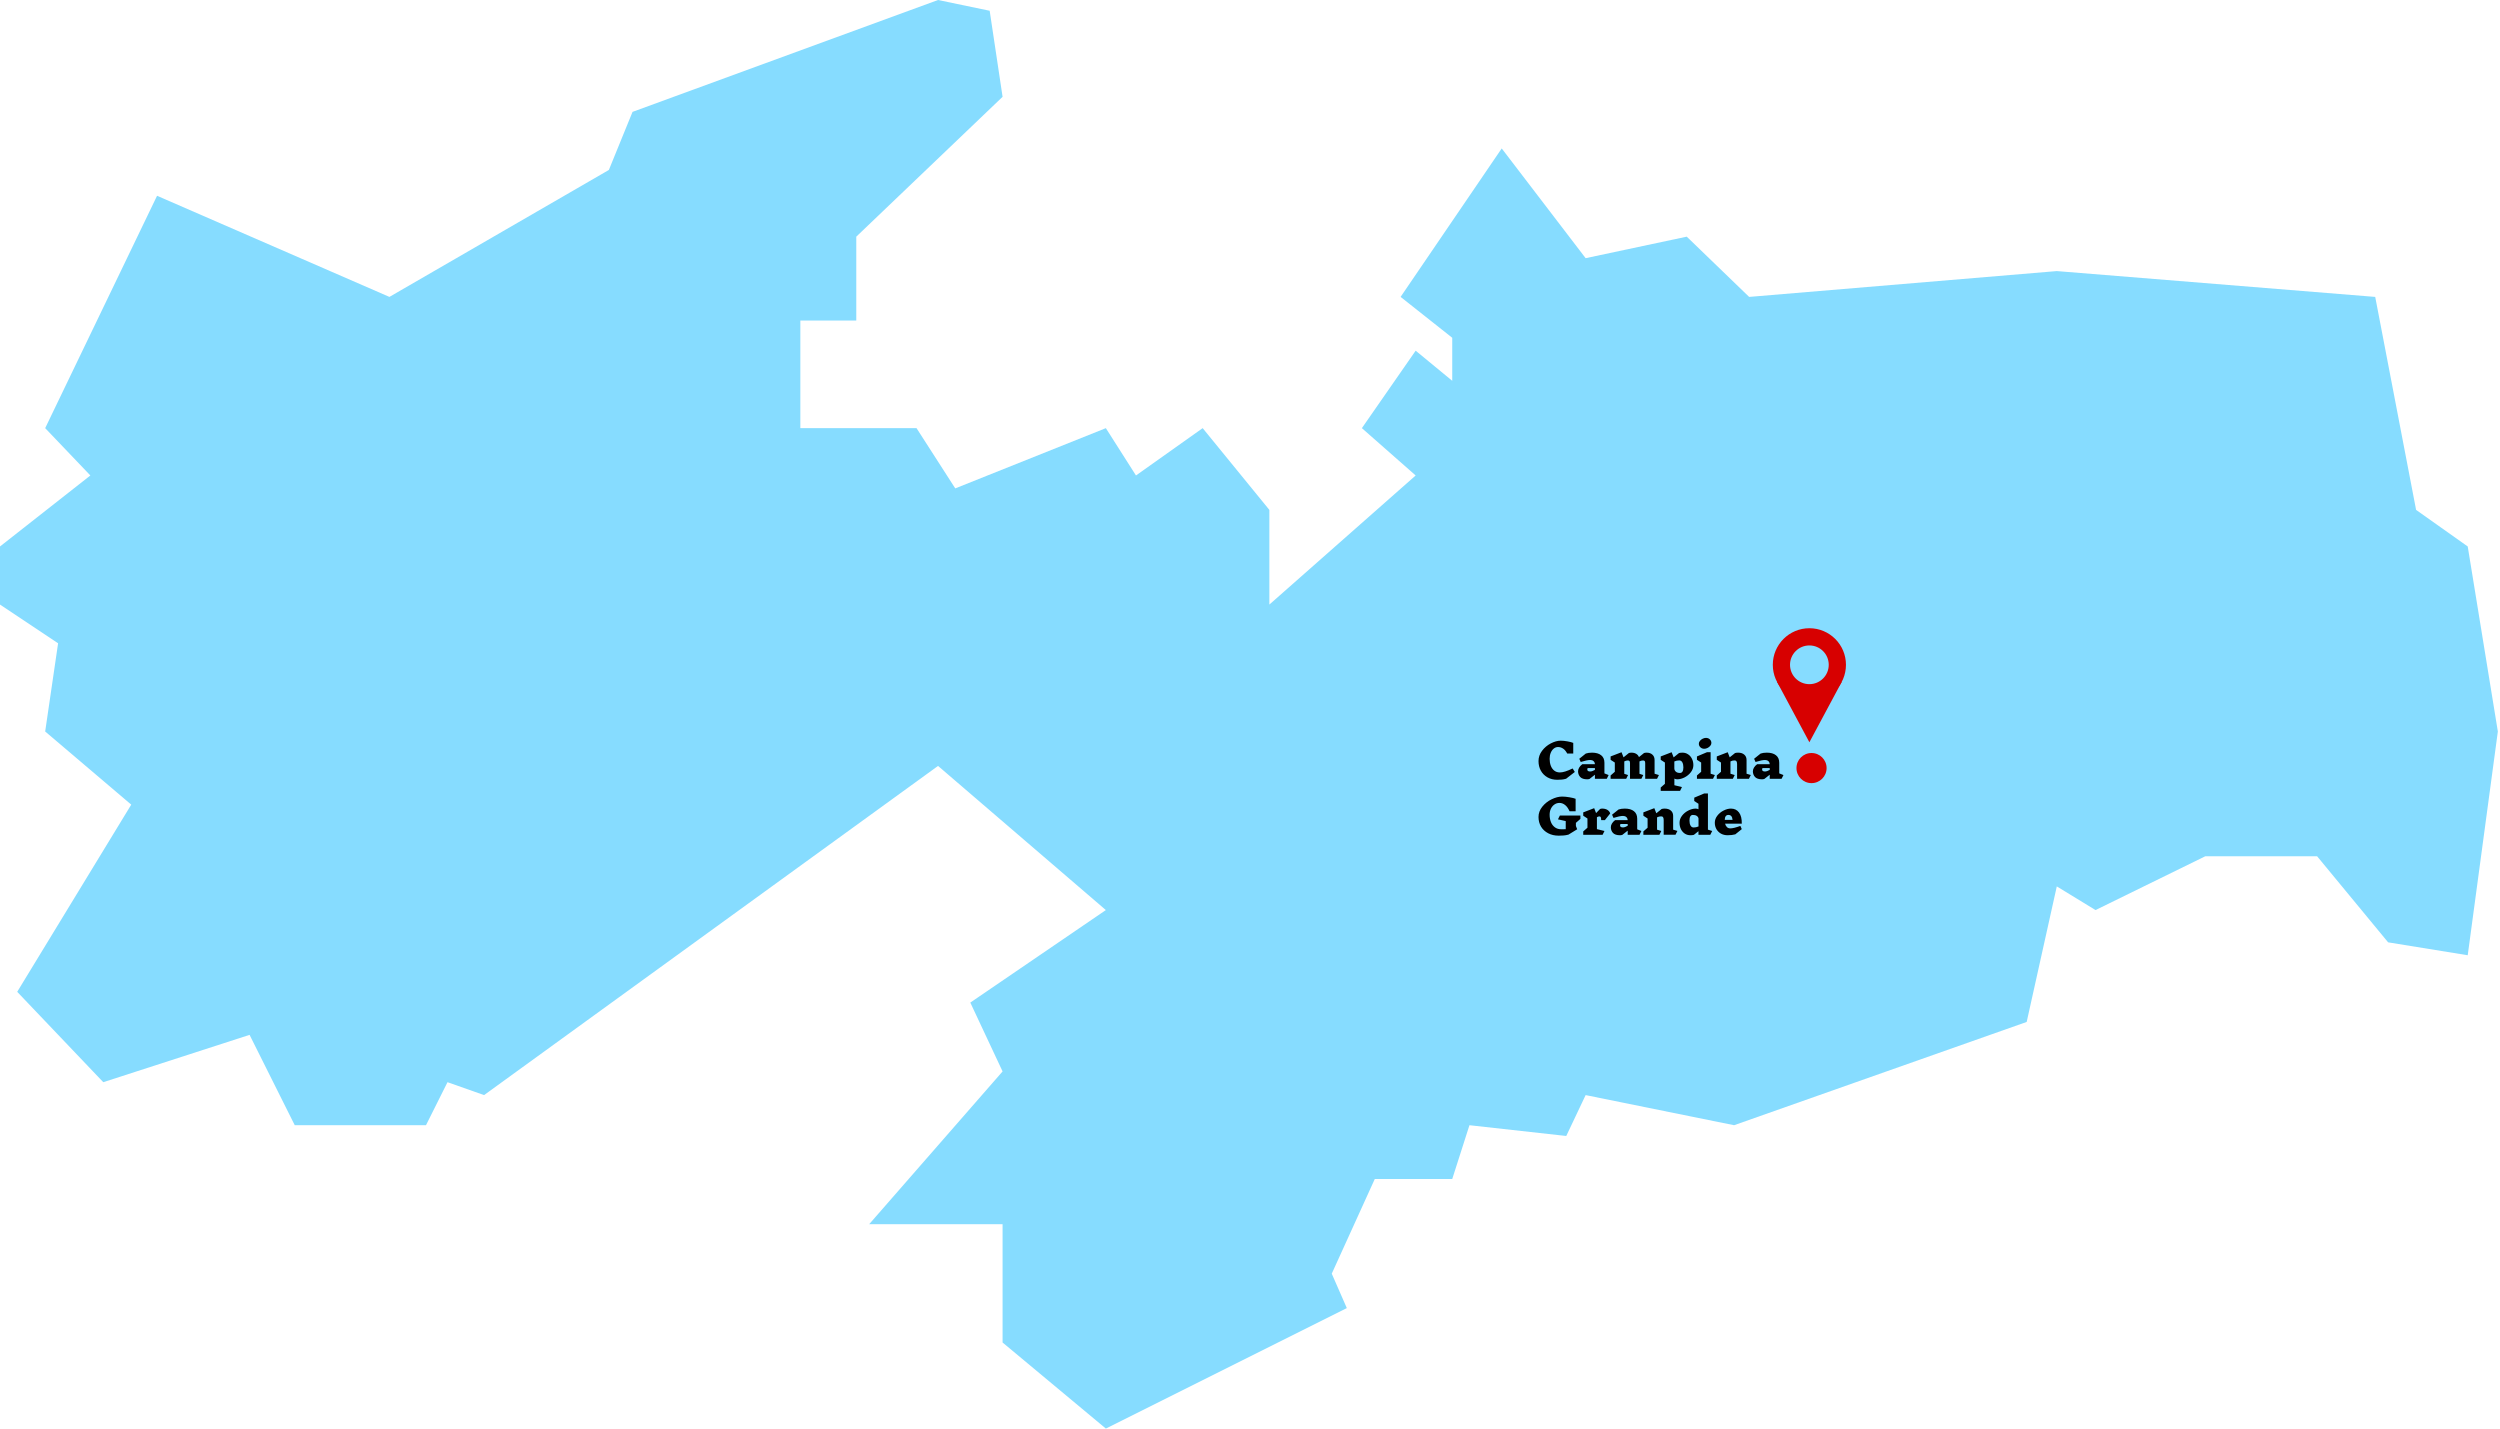
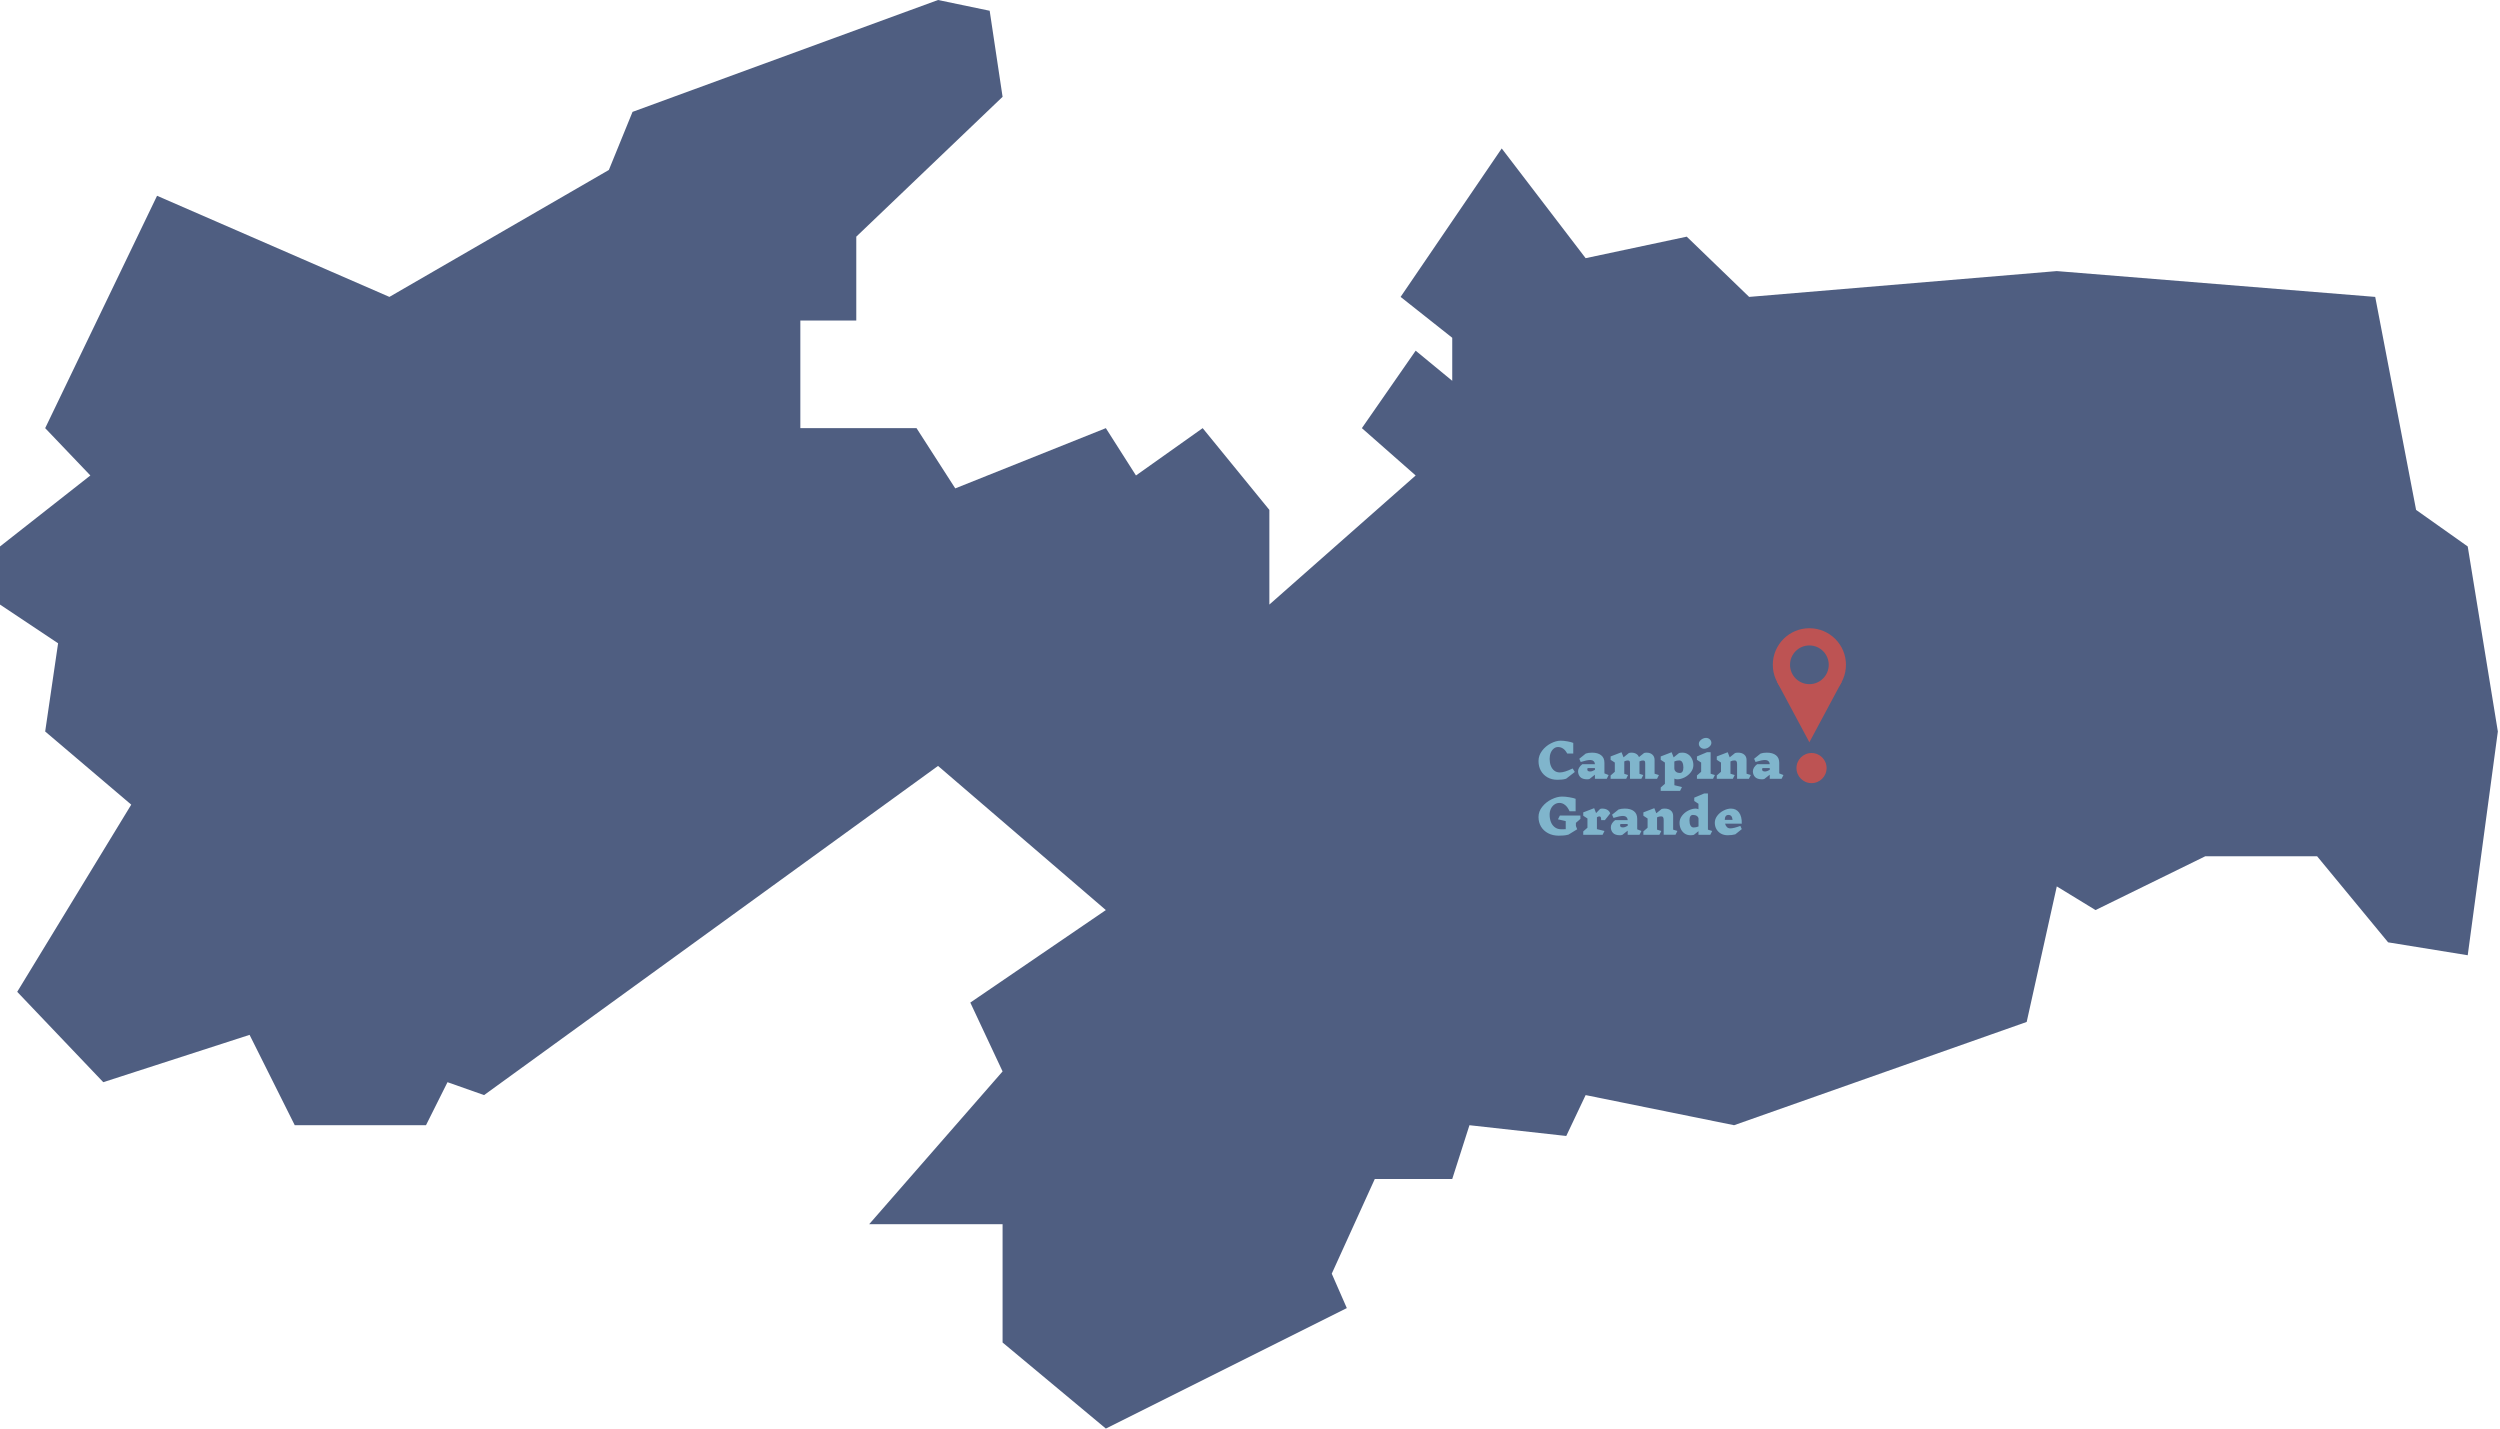
<svg xmlns="http://www.w3.org/2000/svg" width="581" height="332" viewBox="0 0 581 332" fill="none">
-   <path d="M555 219L573.5 222L580.5 170L573.5 127L561.5 118.5L552 69L478 63L406.5 69L392 55L368.5 60L349 34.5L325.5 69L337.5 78.5V88.5L329 81.5L316.5 99.5L329 110.5L295 140.5V118.5L279.5 99.5L264 110.5L257 99.5L222 113.5L213 99.5H186V74.5H199V55L233 22.5L230 2.5L218 0L147 26L141.5 39.5L90.5 69L36.5 45.5L10.5 99.5L21 110.5L0 127V140.5L13.5 149.5L10.5 170L30.5 187L4 230.5L24 251.5L58 240.5L68.5 261.5H99L104 251.5L112.5 254.5L218 178L257 211.5L225.5 233L233 249L202 284.5H233V312L257 332L313 304L309.5 296L319.5 274H337.5L341.5 261.5L364 264L368.5 254.5L403 261.5L471 237.5L478 206L487 211.5L512.5 199H538.5L555 219Z" fill="#86DCFF" />
-   <path d="M424.5 178.5C424.5 180.433 422.933 182 421 182C419.067 182 417.5 180.433 417.5 178.5C417.5 176.567 419.067 175 421 175C422.933 175 424.5 176.567 424.5 178.5Z" fill="#D70000" />
-   <path d="M362.72 172.134C363.175 172.134 363.703 172.189 364.304 172.299C364.905 172.409 365.345 172.526 365.624 172.651V175.115H364.216C363.945 174.594 363.626 174.213 363.259 173.971C362.9 173.729 362.507 173.608 362.082 173.608C361.723 173.608 361.393 173.729 361.092 173.971C360.799 174.206 360.564 174.532 360.388 174.95C360.219 175.368 360.135 175.834 360.135 176.347C360.135 176.926 360.223 177.458 360.399 177.942C360.575 178.419 360.843 178.8 361.202 179.086C361.561 179.372 362.005 179.515 362.533 179.515C363.23 179.515 364.212 179.207 365.481 178.591L365.987 179.405L363.963 180.978C363.611 181.081 363.274 181.147 362.951 181.176C362.636 181.205 362.291 181.22 361.917 181.22C361.059 181.22 360.3 181.033 359.64 180.659C358.98 180.285 358.467 179.772 358.1 179.119C357.733 178.459 357.55 177.711 357.55 176.875C357.55 176.017 357.821 175.225 358.364 174.499C358.914 173.766 359.592 173.19 360.399 172.772C361.213 172.347 361.987 172.134 362.72 172.134ZM373.408 181H370.658V180.043L369.415 181.022C369.269 181.081 369.085 181.11 368.865 181.11C368.117 181.11 367.575 180.93 367.237 180.571C366.907 180.204 366.742 179.764 366.742 179.251C366.742 178.958 366.827 178.672 366.995 178.393C367.164 178.107 367.41 177.843 367.732 177.601H370.658C370.636 177.278 370.526 177.036 370.328 176.875C370.13 176.706 369.881 176.622 369.58 176.622C369.074 176.622 368.334 176.776 367.358 177.084L367.028 176.336L368.535 175.126C368.939 174.987 369.423 174.917 369.987 174.917C370.897 174.917 371.604 175.119 372.11 175.522C372.616 175.918 372.869 176.501 372.869 177.271V179.735L373.848 180.12L373.408 181ZM369.536 179.295C369.859 179.295 370.233 179.17 370.658 178.921V178.492H368.986C368.95 178.558 368.924 178.617 368.909 178.668C368.895 178.712 368.887 178.771 368.887 178.844C368.887 178.983 368.942 179.093 369.052 179.174C369.17 179.255 369.335 179.295 369.547 179.295H369.536ZM385.095 181H382.345V177.381C382.345 177.139 382.308 176.97 382.235 176.875C382.162 176.78 382.03 176.732 381.839 176.732C381.56 176.732 381.285 176.805 381.014 176.952V179.834L381.894 180.12L381.454 181H378.814V177.381C378.814 177.139 378.777 176.97 378.704 176.875C378.631 176.78 378.499 176.732 378.308 176.732C378.029 176.732 377.754 176.805 377.483 176.952V179.834L378.363 180.12L377.923 181H374.304V180.219L375.283 179.361V177.216L374.304 176.578V175.797L376.845 174.818L377.307 176.006L378.55 175.005C378.711 174.946 378.913 174.917 379.155 174.917C379.588 174.917 379.954 175.009 380.255 175.192C380.556 175.368 380.768 175.621 380.893 175.951L382.07 175.005C382.231 174.946 382.433 174.917 382.675 174.917C383.24 174.917 383.687 175.071 384.017 175.379C384.354 175.68 384.523 176.09 384.523 176.611V179.812L385.535 180.12L385.095 181ZM389.776 181.11C389.542 181.11 389.325 181.055 389.127 180.945V182.485L390.887 182.914L390.447 183.794H385.948V183.013L386.927 182.155V177.216L385.948 176.578V175.797L388.489 174.818L388.951 176.017L390.205 175.005C390.44 174.946 390.708 174.917 391.008 174.917C391.492 174.917 391.925 175.045 392.306 175.302C392.695 175.551 392.996 175.9 393.208 176.347C393.428 176.787 393.538 177.278 393.538 177.821C393.538 178.408 393.344 178.954 392.955 179.46C392.567 179.966 392.079 180.369 391.492 180.67C390.906 180.963 390.337 181.11 389.787 181.11H389.776ZM390.238 176.721C389.842 176.721 389.468 176.802 389.116 176.963V178.558C389.116 178.866 389.23 179.123 389.457 179.328C389.685 179.533 390.004 179.636 390.414 179.636C390.95 179.636 391.217 179.203 391.217 178.338C391.217 177.861 391.137 177.473 390.975 177.172C390.814 176.871 390.572 176.721 390.249 176.721H390.238ZM398.099 181H394.37V180.219L395.349 179.361V177.216L394.37 176.578V175.797L396.691 174.818H397.549V179.812L398.539 180.12L398.099 181ZM396.46 171.485C396.827 171.485 397.128 171.599 397.362 171.826C397.604 172.053 397.725 172.336 397.725 172.673C397.725 172.908 397.637 173.128 397.461 173.333C397.293 173.538 397.08 173.703 396.823 173.828C396.567 173.953 396.317 174.015 396.075 174.015C395.716 174.015 395.415 173.901 395.173 173.674C394.931 173.447 394.81 173.168 394.81 172.838C394.81 172.603 394.895 172.383 395.063 172.178C395.239 171.965 395.456 171.797 395.712 171.672C395.969 171.547 396.218 171.485 396.46 171.485ZM406.448 180.989H403.698V177.59C403.698 177.275 403.65 177.051 403.555 176.919C403.467 176.787 403.309 176.721 403.082 176.721C402.766 176.721 402.458 176.798 402.158 176.952V179.812L403.148 180.12L402.708 181H398.979V180.219L399.958 179.361V177.216L398.979 176.578V175.797L401.52 174.818L401.982 176.006L403.225 175.005C403.423 174.946 403.661 174.917 403.94 174.917C404.541 174.917 405.018 175.071 405.37 175.379C405.722 175.68 405.898 176.09 405.898 176.611V179.812L406.888 180.109L406.448 180.989ZM414.035 181H411.285V180.043L410.042 181.022C409.896 181.081 409.712 181.11 409.492 181.11C408.744 181.11 408.202 180.93 407.864 180.571C407.534 180.204 407.369 179.764 407.369 179.251C407.369 178.958 407.454 178.672 407.622 178.393C407.791 178.107 408.037 177.843 408.359 177.601H411.285C411.263 177.278 411.153 177.036 410.955 176.875C410.757 176.706 410.508 176.622 410.207 176.622C409.701 176.622 408.961 176.776 407.985 177.084L407.655 176.336L409.162 175.126C409.566 174.987 410.05 174.917 410.614 174.917C411.524 174.917 412.231 175.119 412.737 175.522C413.243 175.918 413.496 176.501 413.496 177.271V179.735L414.475 180.12L414.035 181ZM410.163 179.295C410.486 179.295 410.86 179.17 411.285 178.921V178.492H409.613C409.577 178.558 409.551 178.617 409.536 178.668C409.522 178.712 409.514 178.771 409.514 178.844C409.514 178.983 409.569 179.093 409.679 179.174C409.797 179.255 409.962 179.295 410.174 179.295H410.163Z" fill="black" />
-   <path d="M366.24 191.954L366.537 192.724L364.513 193.967C364.124 194.07 363.75 194.136 363.391 194.165C363.039 194.194 362.658 194.209 362.247 194.209C361.323 194.209 360.505 194.022 359.794 193.648C359.083 193.274 358.529 192.761 358.133 192.108C357.744 191.448 357.55 190.7 357.55 189.864C357.55 189.006 357.84 188.214 358.419 187.488C359.006 186.755 359.728 186.179 360.586 185.761C361.451 185.336 362.273 185.123 363.05 185.123C363.534 185.123 364.099 185.178 364.744 185.288C365.397 185.398 365.873 185.515 366.174 185.64V188.544H364.766C364.465 187.869 364.113 187.378 363.71 187.07C363.314 186.755 362.881 186.597 362.412 186.597C361.994 186.597 361.609 186.718 361.257 186.96C360.912 187.195 360.637 187.521 360.432 187.939C360.234 188.357 360.135 188.823 360.135 189.336C360.135 189.959 360.234 190.528 360.432 191.041C360.63 191.547 360.934 191.954 361.345 192.262C361.756 192.57 362.262 192.724 362.863 192.724H363.204C363.49 192.724 363.714 192.717 363.875 192.702V190.821L362.071 190.414L362.511 189.534H367.285V190.315L366.24 191.228V191.954ZM371.718 189.732C371.512 189.732 371.314 189.798 371.124 189.93V192.691L372.884 193.12L372.444 194H367.945V193.219L368.924 192.361V190.216L367.945 189.578V188.797L370.486 187.818L370.926 188.962L371.861 188.005C371.993 187.946 372.158 187.917 372.356 187.917C372.832 187.917 373.232 188.016 373.555 188.214C373.877 188.412 374.097 188.687 374.215 189.039L372.972 190.601H372.114C372.114 190.286 372.084 190.062 372.026 189.93C371.967 189.798 371.864 189.732 371.718 189.732ZM381.025 194H378.275V193.043L377.032 194.022C376.885 194.081 376.702 194.11 376.482 194.11C375.734 194.11 375.191 193.93 374.854 193.571C374.524 193.204 374.359 192.764 374.359 192.251C374.359 191.958 374.443 191.672 374.612 191.393C374.78 191.107 375.026 190.843 375.349 190.601H378.275C378.253 190.278 378.143 190.036 377.945 189.875C377.747 189.706 377.497 189.622 377.197 189.622C376.691 189.622 375.95 189.776 374.975 190.084L374.645 189.336L376.152 188.126C376.555 187.987 377.039 187.917 377.604 187.917C378.513 187.917 379.221 188.119 379.727 188.522C380.233 188.918 380.486 189.501 380.486 190.271V192.735L381.465 193.12L381.025 194ZM377.153 192.295C377.475 192.295 377.849 192.17 378.275 191.921V191.492H376.603C376.566 191.558 376.54 191.617 376.526 191.668C376.511 191.712 376.504 191.771 376.504 191.844C376.504 191.983 376.559 192.093 376.669 192.174C376.786 192.255 376.951 192.295 377.164 192.295H377.153ZM389.389 193.989H386.639V190.59C386.639 190.275 386.591 190.051 386.496 189.919C386.408 189.787 386.25 189.721 386.023 189.721C385.708 189.721 385.4 189.798 385.099 189.952V192.812L386.089 193.12L385.649 194H381.92V193.219L382.899 192.361V190.216L381.92 189.578V188.797L384.461 187.818L384.923 189.006L386.166 188.005C386.364 187.946 386.602 187.917 386.881 187.917C387.482 187.917 387.959 188.071 388.311 188.379C388.663 188.68 388.839 189.09 388.839 189.611V192.812L389.829 193.109L389.389 193.989ZM397.474 194H394.724V193.164L393.657 194.022C393.423 194.081 393.155 194.11 392.854 194.11C392.37 194.11 391.934 193.985 391.545 193.736C391.164 193.479 390.863 193.131 390.643 192.691C390.431 192.244 390.324 191.749 390.324 191.206C390.324 190.619 390.519 190.073 390.907 189.567C391.296 189.061 391.784 188.661 392.37 188.368C392.957 188.067 393.525 187.917 394.075 187.917C394.303 187.917 394.519 187.968 394.724 188.071V186.795L393.745 186.157V185.376L396.066 184.397H396.924V192.812L397.914 193.12L397.474 194ZM393.613 192.306C394.009 192.306 394.383 192.225 394.735 192.064V190.216C394.691 189.974 394.559 189.776 394.339 189.622C394.119 189.468 393.819 189.391 393.437 189.391C392.902 189.391 392.634 189.824 392.634 190.689C392.634 191.166 392.715 191.554 392.876 191.855C393.038 192.156 393.28 192.306 393.602 192.306H393.613ZM402.261 187.917C403.075 187.917 403.705 188.221 404.153 188.83C404.6 189.439 404.813 190.304 404.791 191.426H400.908C400.996 191.763 401.142 192.031 401.348 192.229C401.553 192.42 401.813 192.515 402.129 192.515C402.649 192.515 403.427 192.324 404.461 191.943L404.791 192.691L403.284 193.901C402.785 194.04 402.187 194.11 401.491 194.11C400.919 194.11 400.405 193.985 399.951 193.736C399.503 193.479 399.151 193.131 398.895 192.691C398.645 192.244 398.521 191.749 398.521 191.206C398.521 190.619 398.715 190.073 399.104 189.567C399.492 189.061 399.98 188.661 400.567 188.368C401.153 188.067 401.722 187.917 402.272 187.917H402.261ZM401.678 189.391C401.406 189.391 401.201 189.486 401.062 189.677C400.922 189.86 400.845 190.146 400.831 190.535H402.646C402.609 190.146 402.514 189.86 402.36 189.677C402.206 189.486 401.975 189.391 401.667 189.391H401.678Z" fill="black" />
-   <path d="M413 158.5H428L420.5 172.5L413 158.5Z" fill="#D70000" />
-   <circle cx="420.5" cy="154.5" r="8.5" fill="#D70000" />
-   <path d="M425 154.5C425 156.985 422.985 159 420.5 159C418.015 159 416 156.985 416 154.5C416 152.015 418.015 150 420.5 150C422.985 150 425 152.015 425 154.5Z" fill="#86DCFF" />
+   <path d="M555 219L573.5 222L580.5 170L573.5 127L561.5 118.5L552 69L478 63L406.5 69L392 55L368.5 60L349 34.5L325.5 69L337.5 78.5V88.5L329 81.5L316.5 99.5L329 110.5L295 140.5V118.5L279.5 99.5L264 110.5L257 99.5L222 113.5L213 99.5H186V74.5H199V55L233 22.5L230 2.5L218 0L147 26L141.5 39.5L90.5 69L36.5 45.5L10.5 99.5L21 110.5L0 127V140.5L13.5 149.5L10.5 170L30.5 187L4 230.5L24 251.5L58 240.5L68.5 261.5H99L104 251.5L112.5 254.5L218 178L257 211.5L225.5 233L233 249L202 284.5H233V312L257 332L313 304L309.5 296L319.5 274H337.5L341.5 261.5L364 264L368.5 254.5L403 261.5L471 237.5L478 206L487 211.5L512.5 199H538.5L555 219Z" fill="#4F5E81" />
+   <path d="M424.5 178.5C424.5 180.433 422.933 182 421 182C419.067 182 417.5 180.433 417.5 178.5C417.5 176.567 419.067 175 421 175C422.933 175 424.5 176.567 424.5 178.5Z" fill="#BD5353" />
+   <path d="M362.72 172.134C363.175 172.134 363.703 172.189 364.304 172.299C364.905 172.409 365.345 172.526 365.624 172.651V175.115H364.216C363.945 174.594 363.626 174.213 363.259 173.971C362.9 173.729 362.507 173.608 362.082 173.608C361.723 173.608 361.393 173.729 361.092 173.971C360.799 174.206 360.564 174.532 360.388 174.95C360.219 175.368 360.135 175.834 360.135 176.347C360.135 176.926 360.223 177.458 360.399 177.942C360.575 178.419 360.843 178.8 361.202 179.086C361.561 179.372 362.005 179.515 362.533 179.515C363.23 179.515 364.212 179.207 365.481 178.591L365.987 179.405L363.963 180.978C363.611 181.081 363.274 181.147 362.951 181.176C362.636 181.205 362.291 181.22 361.917 181.22C361.059 181.22 360.3 181.033 359.64 180.659C358.98 180.285 358.467 179.772 358.1 179.119C357.733 178.459 357.55 177.711 357.55 176.875C357.55 176.017 357.821 175.225 358.364 174.499C358.914 173.766 359.592 173.19 360.399 172.772C361.213 172.347 361.987 172.134 362.72 172.134ZM373.408 181H370.658V180.043L369.415 181.022C369.269 181.081 369.085 181.11 368.865 181.11C368.117 181.11 367.575 180.93 367.237 180.571C366.907 180.204 366.742 179.764 366.742 179.251C366.742 178.958 366.827 178.672 366.995 178.393C367.164 178.107 367.41 177.843 367.732 177.601H370.658C370.636 177.278 370.526 177.036 370.328 176.875C370.13 176.706 369.881 176.622 369.58 176.622C369.074 176.622 368.334 176.776 367.358 177.084L367.028 176.336L368.535 175.126C368.939 174.987 369.423 174.917 369.987 174.917C370.897 174.917 371.604 175.119 372.11 175.522C372.616 175.918 372.869 176.501 372.869 177.271V179.735L373.848 180.12L373.408 181ZM369.536 179.295C369.859 179.295 370.233 179.17 370.658 178.921V178.492H368.986C368.95 178.558 368.924 178.617 368.909 178.668C368.895 178.712 368.887 178.771 368.887 178.844C368.887 178.983 368.942 179.093 369.052 179.174C369.17 179.255 369.335 179.295 369.547 179.295H369.536ZM385.095 181H382.345V177.381C382.345 177.139 382.308 176.97 382.235 176.875C382.162 176.78 382.03 176.732 381.839 176.732C381.56 176.732 381.285 176.805 381.014 176.952V179.834L381.894 180.12L381.454 181H378.814V177.381C378.814 177.139 378.777 176.97 378.704 176.875C378.631 176.78 378.499 176.732 378.308 176.732C378.029 176.732 377.754 176.805 377.483 176.952V179.834L378.363 180.12L377.923 181H374.304V180.219L375.283 179.361V177.216L374.304 176.578V175.797L376.845 174.818L377.307 176.006L378.55 175.005C378.711 174.946 378.913 174.917 379.155 174.917C379.588 174.917 379.954 175.009 380.255 175.192C380.556 175.368 380.768 175.621 380.893 175.951L382.07 175.005C382.231 174.946 382.433 174.917 382.675 174.917C383.24 174.917 383.687 175.071 384.017 175.379C384.354 175.68 384.523 176.09 384.523 176.611V179.812L385.535 180.12L385.095 181ZM389.776 181.11C389.542 181.11 389.325 181.055 389.127 180.945V182.485L390.887 182.914L390.447 183.794H385.948V183.013L386.927 182.155V177.216L385.948 176.578V175.797L388.489 174.818L388.951 176.017L390.205 175.005C390.44 174.946 390.708 174.917 391.008 174.917C391.492 174.917 391.925 175.045 392.306 175.302C392.695 175.551 392.996 175.9 393.208 176.347C393.428 176.787 393.538 177.278 393.538 177.821C393.538 178.408 393.344 178.954 392.955 179.46C392.567 179.966 392.079 180.369 391.492 180.67C390.906 180.963 390.337 181.11 389.787 181.11H389.776ZM390.238 176.721C389.842 176.721 389.468 176.802 389.116 176.963V178.558C389.116 178.866 389.23 179.123 389.457 179.328C389.685 179.533 390.004 179.636 390.414 179.636C390.95 179.636 391.217 179.203 391.217 178.338C391.217 177.861 391.137 177.473 390.975 177.172C390.814 176.871 390.572 176.721 390.249 176.721H390.238ZM398.099 181H394.37V180.219L395.349 179.361V177.216L394.37 176.578V175.797L396.691 174.818H397.549V179.812L398.539 180.12L398.099 181ZM396.46 171.485C396.827 171.485 397.128 171.599 397.362 171.826C397.604 172.053 397.725 172.336 397.725 172.673C397.725 172.908 397.637 173.128 397.461 173.333C397.293 173.538 397.08 173.703 396.823 173.828C396.567 173.953 396.317 174.015 396.075 174.015C395.716 174.015 395.415 173.901 395.173 173.674C394.931 173.447 394.81 173.168 394.81 172.838C394.81 172.603 394.895 172.383 395.063 172.178C395.239 171.965 395.456 171.797 395.712 171.672C395.969 171.547 396.218 171.485 396.46 171.485ZM406.448 180.989H403.698V177.59C403.698 177.275 403.65 177.051 403.555 176.919C403.467 176.787 403.309 176.721 403.082 176.721C402.766 176.721 402.458 176.798 402.158 176.952V179.812L403.148 180.12L402.708 181H398.979V180.219L399.958 179.361V177.216L398.979 176.578V175.797L401.52 174.818L401.982 176.006L403.225 175.005C403.423 174.946 403.661 174.917 403.94 174.917C404.541 174.917 405.018 175.071 405.37 175.379C405.722 175.68 405.898 176.09 405.898 176.611V179.812L406.888 180.109L406.448 180.989ZM414.035 181H411.285V180.043L410.042 181.022C409.896 181.081 409.712 181.11 409.492 181.11C408.744 181.11 408.202 180.93 407.864 180.571C407.534 180.204 407.369 179.764 407.369 179.251C407.369 178.958 407.454 178.672 407.622 178.393C407.791 178.107 408.037 177.843 408.359 177.601H411.285C411.263 177.278 411.153 177.036 410.955 176.875C410.757 176.706 410.508 176.622 410.207 176.622C409.701 176.622 408.961 176.776 407.985 177.084L407.655 176.336L409.162 175.126C409.566 174.987 410.05 174.917 410.614 174.917C411.524 174.917 412.231 175.119 412.737 175.522C413.243 175.918 413.496 176.501 413.496 177.271V179.735L414.475 180.12L414.035 181ZM410.163 179.295C410.486 179.295 410.86 179.17 411.285 178.921V178.492H409.613C409.577 178.558 409.551 178.617 409.536 178.668C409.522 178.712 409.514 178.771 409.514 178.844C409.514 178.983 409.569 179.093 409.679 179.174C409.797 179.255 409.962 179.295 410.174 179.295H410.163Z" fill="#80B5CC" />
+   <path d="M366.24 191.954L366.537 192.724L364.513 193.967C364.124 194.07 363.75 194.136 363.391 194.165C363.039 194.194 362.658 194.209 362.247 194.209C361.323 194.209 360.505 194.022 359.794 193.648C359.083 193.274 358.529 192.761 358.133 192.108C357.744 191.448 357.55 190.7 357.55 189.864C357.55 189.006 357.84 188.214 358.419 187.488C359.006 186.755 359.728 186.179 360.586 185.761C361.451 185.336 362.273 185.123 363.05 185.123C363.534 185.123 364.099 185.178 364.744 185.288C365.397 185.398 365.873 185.515 366.174 185.64V188.544H364.766C364.465 187.869 364.113 187.378 363.71 187.07C363.314 186.755 362.881 186.597 362.412 186.597C361.994 186.597 361.609 186.718 361.257 186.96C360.912 187.195 360.637 187.521 360.432 187.939C360.234 188.357 360.135 188.823 360.135 189.336C360.135 189.959 360.234 190.528 360.432 191.041C360.63 191.547 360.934 191.954 361.345 192.262C361.756 192.57 362.262 192.724 362.863 192.724H363.204C363.49 192.724 363.714 192.717 363.875 192.702V190.821L362.071 190.414L362.511 189.534H367.285V190.315L366.24 191.228V191.954ZM371.718 189.732C371.512 189.732 371.314 189.798 371.124 189.93V192.691L372.884 193.12L372.444 194H367.945V193.219L368.924 192.361V190.216L367.945 189.578V188.797L370.486 187.818L370.926 188.962L371.861 188.005C371.993 187.946 372.158 187.917 372.356 187.917C372.832 187.917 373.232 188.016 373.555 188.214C373.877 188.412 374.097 188.687 374.215 189.039L372.972 190.601H372.114C372.114 190.286 372.084 190.062 372.026 189.93C371.967 189.798 371.864 189.732 371.718 189.732ZM381.025 194H378.275V193.043L377.032 194.022C376.885 194.081 376.702 194.11 376.482 194.11C375.734 194.11 375.191 193.93 374.854 193.571C374.524 193.204 374.359 192.764 374.359 192.251C374.359 191.958 374.443 191.672 374.612 191.393C374.78 191.107 375.026 190.843 375.349 190.601H378.275C378.253 190.278 378.143 190.036 377.945 189.875C377.747 189.706 377.497 189.622 377.197 189.622C376.691 189.622 375.95 189.776 374.975 190.084L374.645 189.336L376.152 188.126C376.555 187.987 377.039 187.917 377.604 187.917C378.513 187.917 379.221 188.119 379.727 188.522C380.233 188.918 380.486 189.501 380.486 190.271V192.735L381.465 193.12L381.025 194ZM377.153 192.295C377.475 192.295 377.849 192.17 378.275 191.921V191.492H376.603C376.566 191.558 376.54 191.617 376.526 191.668C376.511 191.712 376.504 191.771 376.504 191.844C376.504 191.983 376.559 192.093 376.669 192.174C376.786 192.255 376.951 192.295 377.164 192.295H377.153ZM389.389 193.989H386.639V190.59C386.639 190.275 386.591 190.051 386.496 189.919C386.408 189.787 386.25 189.721 386.023 189.721C385.708 189.721 385.4 189.798 385.099 189.952V192.812L386.089 193.12L385.649 194H381.92V193.219L382.899 192.361V190.216L381.92 189.578V188.797L384.461 187.818L384.923 189.006L386.166 188.005C386.364 187.946 386.602 187.917 386.881 187.917C387.482 187.917 387.959 188.071 388.311 188.379C388.663 188.68 388.839 189.09 388.839 189.611V192.812L389.829 193.109L389.389 193.989ZM397.474 194H394.724V193.164L393.657 194.022C393.423 194.081 393.155 194.11 392.854 194.11C392.37 194.11 391.934 193.985 391.545 193.736C391.164 193.479 390.863 193.131 390.643 192.691C390.431 192.244 390.324 191.749 390.324 191.206C390.324 190.619 390.519 190.073 390.907 189.567C391.296 189.061 391.784 188.661 392.37 188.368C392.957 188.067 393.525 187.917 394.075 187.917C394.303 187.917 394.519 187.968 394.724 188.071V186.795L393.745 186.157V185.376L396.066 184.397H396.924V192.812L397.914 193.12L397.474 194ZM393.613 192.306C394.009 192.306 394.383 192.225 394.735 192.064V190.216C394.691 189.974 394.559 189.776 394.339 189.622C394.119 189.468 393.819 189.391 393.437 189.391C392.902 189.391 392.634 189.824 392.634 190.689C392.634 191.166 392.715 191.554 392.876 191.855C393.038 192.156 393.28 192.306 393.602 192.306H393.613ZM402.261 187.917C403.075 187.917 403.705 188.221 404.153 188.83C404.6 189.439 404.813 190.304 404.791 191.426H400.908C400.996 191.763 401.142 192.031 401.348 192.229C401.553 192.42 401.813 192.515 402.129 192.515C402.649 192.515 403.427 192.324 404.461 191.943L404.791 192.691L403.284 193.901C402.785 194.04 402.187 194.11 401.491 194.11C400.919 194.11 400.405 193.985 399.951 193.736C399.503 193.479 399.151 193.131 398.895 192.691C398.645 192.244 398.521 191.749 398.521 191.206C398.521 190.619 398.715 190.073 399.104 189.567C399.492 189.061 399.98 188.661 400.567 188.368C401.153 188.067 401.722 187.917 402.272 187.917H402.261ZM401.678 189.391C401.406 189.391 401.201 189.486 401.062 189.677C400.922 189.86 400.845 190.146 400.831 190.535H402.646C402.609 190.146 402.514 189.86 402.36 189.677C402.206 189.486 401.975 189.391 401.667 189.391H401.678Z" fill="#80B5CC" />
+   <path d="M413 158.5H428L420.5 172.5L413 158.5Z" fill="#BD5353" />
+   <circle cx="420.5" cy="154.5" r="8.5" fill="#BD5353" />
+   <path d="M425 154.5C425 156.985 422.985 159 420.5 159C418.015 159 416 156.985 416 154.5C416 152.015 418.015 150 420.5 150C422.985 150 425 152.015 425 154.5Z" fill="#4F5E81" />
</svg>
